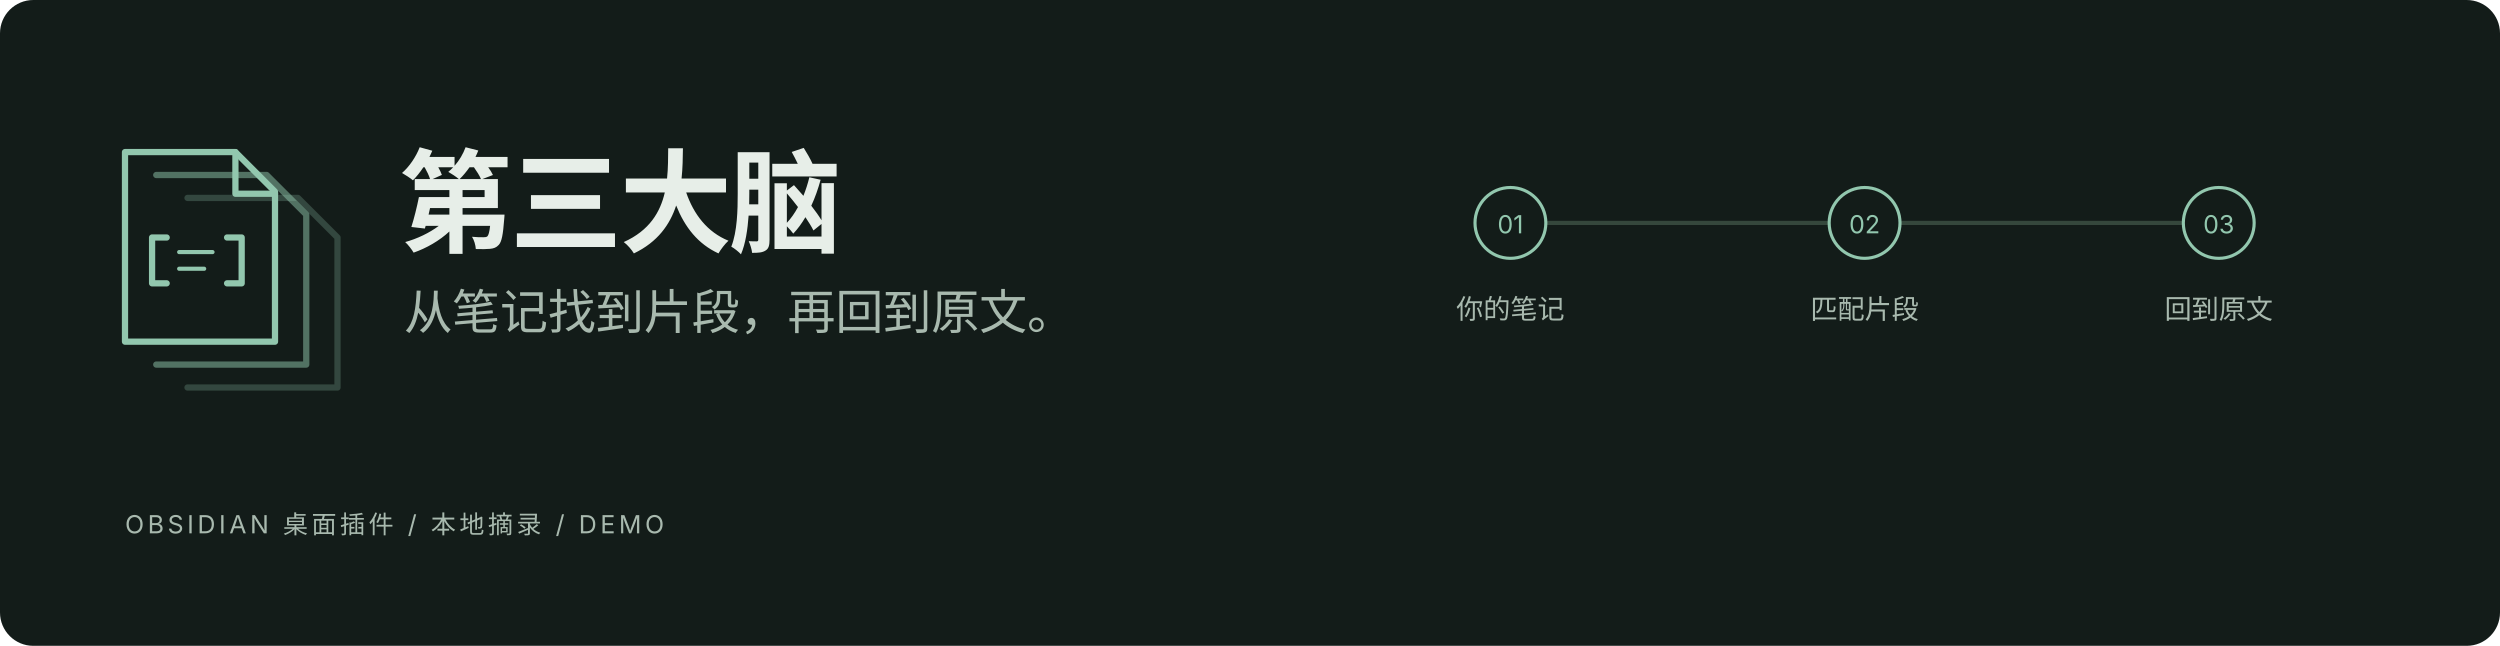
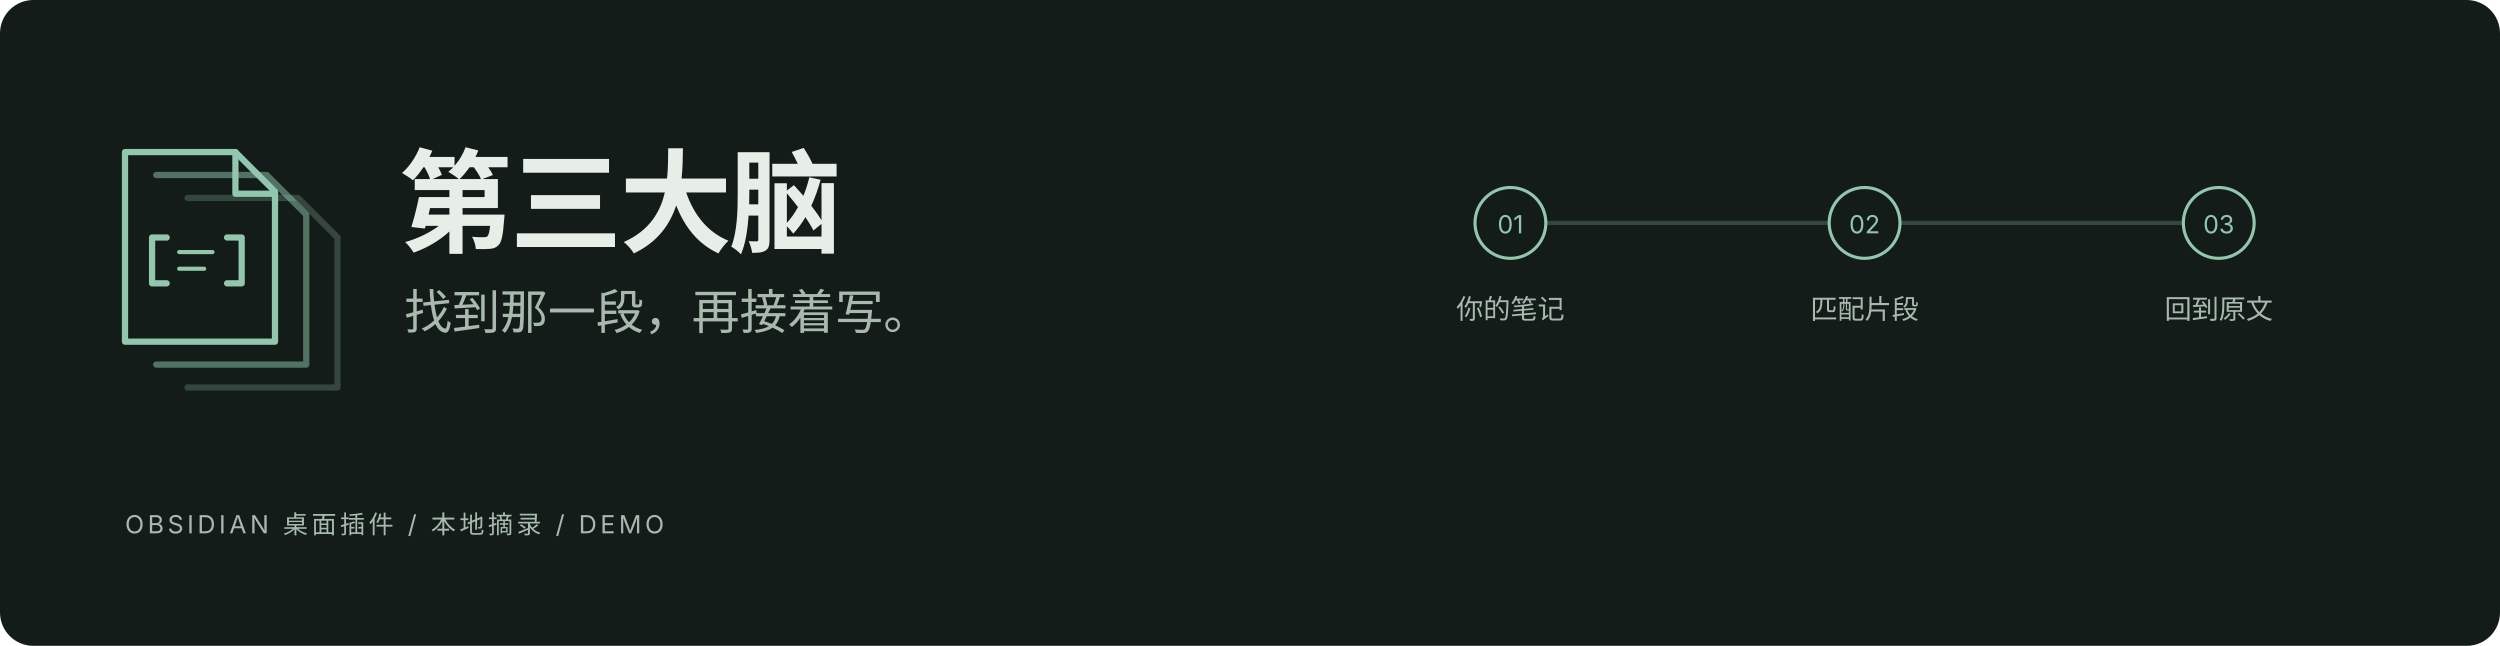
<svg xmlns="http://www.w3.org/2000/svg" width="1200" height="310" viewBox="0 0 1200 310" role="img" aria-labelledby="title desc">
  <rect width="1200" height="310" rx="16" fill="#131c19" />
  <g fill="none" stroke="#92c7ae" stroke-width="3" stroke-linecap="round" stroke-linejoin="round">
    <path d="M60 73h53l19 19v72H60z" />
    <path d="M113 73v20h19" />
    <path d="M75 84h53l19 19v72H75" opacity=".5" />
    <path d="M90 95h53l19 19v72H90" opacity=".25" />
    <path d="M80 114h-7v22h7m29-22h7v22h-7" />
    <path d="M86 121h16m-16 8h12" stroke-width="2" />
  </g>
  <g font-family="-apple-system,BlinkMacSystemFont,'Segoe UI','Microsoft YaHei',sans-serif" fill="#e7eee8">
    <text x="192" y="117" font-size="54" font-weight="650" letter-spacing="-1.3">第三大脑</text>
-     <text x="194" y="158" font-size="23" fill="#a8b9ae">从笔记找到片段，再回到原文。</text>
+     <text x="194" y="158" font-size="23" fill="#a8b9ae">找到那一段，再接着写。</text>
    <text x="60" y="256" font-size="12" letter-spacing="1.7" fill="#a8b9ae">OBSIDIAN 桌面插件  /  本地摘录  /  DEMO</text>
  </g>
  <path d="M719 107H1077" stroke="#35473c" stroke-width="2" />
  <g font-family="-apple-system,BlinkMacSystemFont,'Segoe UI','Microsoft YaHei',sans-serif" font-size="13" fill="#a8b9ae" text-anchor="middle">
    <circle cx="725" cy="107" r="17" fill="#131c19" stroke="#92c7ae" stroke-width="1.5" />
    <text x="725" y="112" fill="#92c7ae" font-size="12">01</text>
    <text x="725" y="153">你的笔记</text>
    <circle cx="895" cy="107" r="17" fill="#131c19" stroke="#92c7ae" stroke-width="1.5" />
    <text x="895" y="112" fill="#92c7ae" font-size="12">02</text>
    <text x="895" y="153">匹配片段</text>
    <circle cx="1065" cy="107" r="17" fill="#131c19" stroke="#92c7ae" stroke-width="1.5" />
    <text x="1065" y="112" fill="#92c7ae" font-size="12">03</text>
    <text x="1065" y="153">回到原文</text>
  </g>
</svg>
